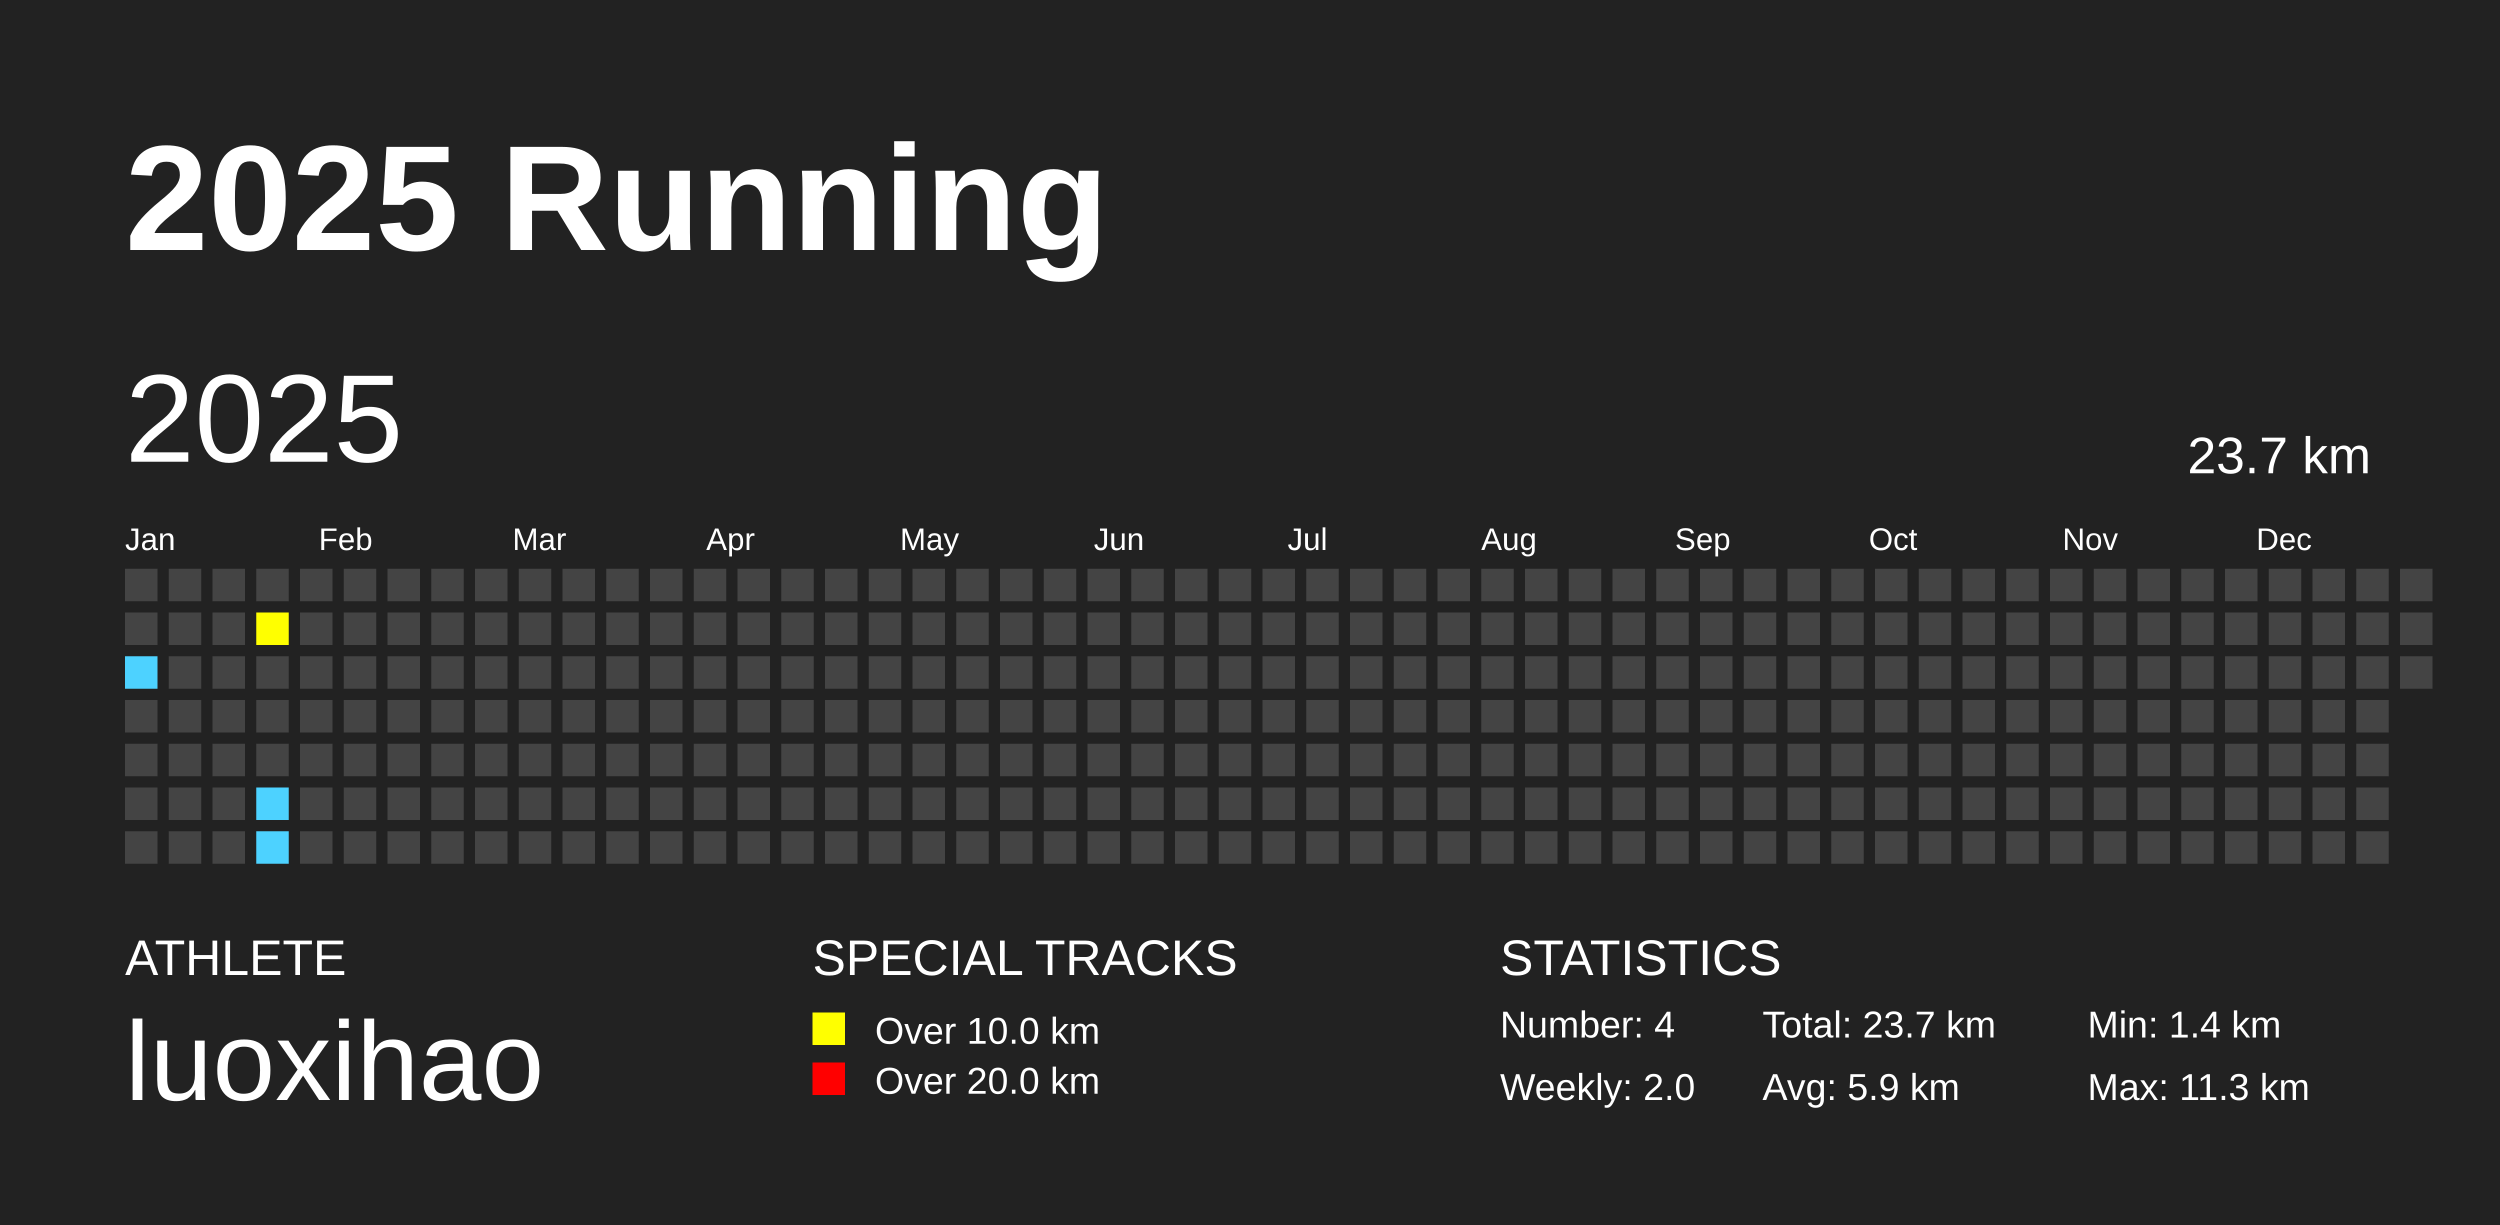
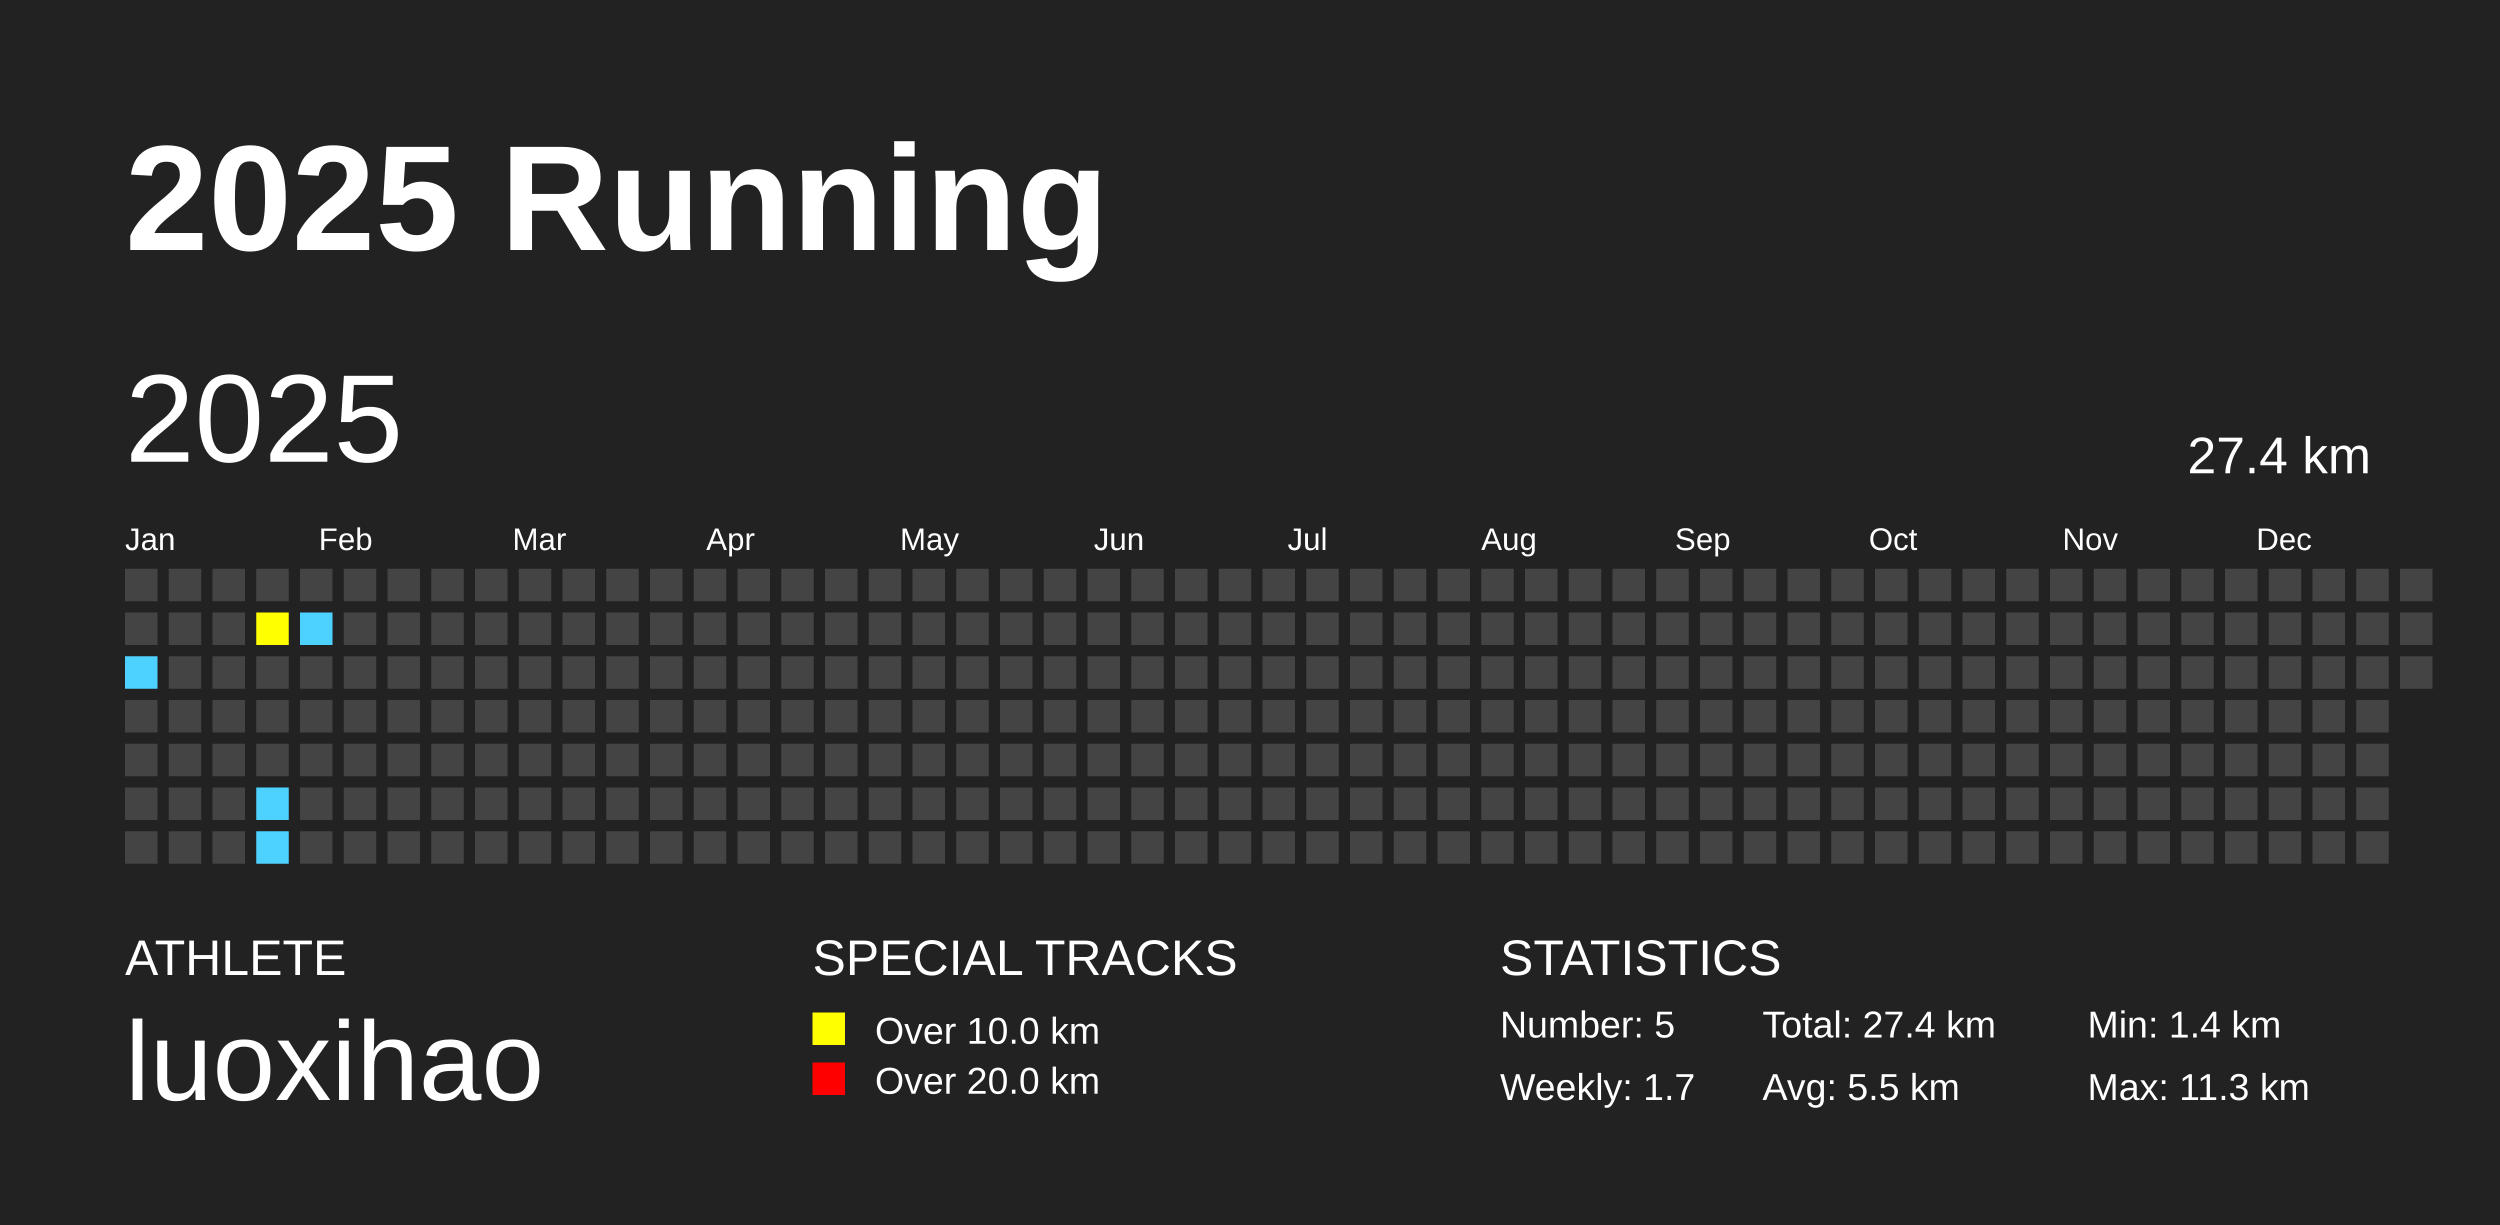
<svg xmlns="http://www.w3.org/2000/svg" baseProfile="full" height="98mm" version="1.1" viewBox="0,0,200,98" width="200mm">
  <defs />
  <rect fill="#222222" height="98" width="200" x="0" y="0" />
  <text fill="#FFFFFF" style="font-size:12px; font-family:Arial; font-weight:bold;" x="10" y="20">2025 Running</text>
  <text fill="#FFFFFF" style="font-size:4px; font-family:Arial" x="10" y="78">ATHLETE</text>
  <text fill="#FFFFFF" style="font-size:9px; font-family:Arial" x="10" y="88">luoxihao</text>
  <text fill="#FFFFFF" style="font-size:4px; font-family:Arial" x="65" y="78">SPECIAL TRACKS</text>
  <rect fill="yellow" height="2.6" width="2.6" x="65" y="81" />
  <text fill="#FFFFFF" style="font-size:3px; font-family:Arial" x="70" y="83.5">Over 10.0 km</text>
  <rect fill="red" height="2.6" width="2.6" x="65" y="85" />
  <text fill="#FFFFFF" style="font-size:3px; font-family:Arial" x="70" y="87.5">Over 20.0 km</text>
  <text fill="#FFFFFF" style="font-size:4px; font-family:Arial" x="120" y="78">STATISTICS</text>
-   <text fill="#FFFFFF" style="font-size:3px; font-family:Arial" x="120" y="83">Number: 4</text>
-   <text fill="#FFFFFF" style="font-size:3px; font-family:Arial" x="120" y="88">Weekly: 2.0</text>
-   <text fill="#FFFFFF" style="font-size:3px; font-family:Arial" x="141" y="83">Total: 23.7 km</text>
-   <text fill="#FFFFFF" style="font-size:3px; font-family:Arial" x="141" y="88">Avg: 5.9 km</text>
+   <text fill="#FFFFFF" style="font-size:3px; font-family:Arial" x="120" y="83">Number: 5</text>
+   <text fill="#FFFFFF" style="font-size:3px; font-family:Arial" x="120" y="88">Weekly: 1.7</text>
+   <text fill="#FFFFFF" style="font-size:3px; font-family:Arial" x="141" y="83">Total: 27.4 km</text>
+   <text fill="#FFFFFF" style="font-size:3px; font-family:Arial" x="141" y="88">Avg: 5.5 km</text>
  <text fill="#FFFFFF" style="font-size:3px; font-family:Arial" x="167" y="83">Min: 1.4 km</text>
  <text fill="#FFFFFF" style="font-size:3px; font-family:Arial" x="167" y="88">Max: 11.3 km</text>
  <text dominant-baseline="hanging" fill="#FFFFFF" style="font-size:10.0px; font-family:Arial;" x="10" y="30">2025</text>
-   <text dominant-baseline="hanging" fill="#FFFFFF" style="font-size:4.125px; font-family:Arial;" x="175" y="35">23.7 km</text>
+   <text dominant-baseline="hanging" fill="#FFFFFF" style="font-size:4.125px; font-family:Arial;" x="175" y="35">27.4 km</text>
  <text fill="#FFFFFF" style="font-size:2.5px; font-family:Arial" x="10.0" y="44">Jan</text>
  <text fill="#FFFFFF" style="font-size:2.5px; font-family:Arial" x="25.5" y="44">Feb</text>
  <text fill="#FFFFFF" style="font-size:2.5px; font-family:Arial" x="41.0" y="44">Mar</text>
  <text fill="#FFFFFF" style="font-size:2.5px; font-family:Arial" x="56.5" y="44">Apr</text>
  <text fill="#FFFFFF" style="font-size:2.5px; font-family:Arial" x="72.0" y="44">May</text>
  <text fill="#FFFFFF" style="font-size:2.5px; font-family:Arial" x="87.5" y="44">Jun</text>
  <text fill="#FFFFFF" style="font-size:2.5px; font-family:Arial" x="103.0" y="44">Jul</text>
  <text fill="#FFFFFF" style="font-size:2.5px; font-family:Arial" x="118.5" y="44">Aug</text>
  <text fill="#FFFFFF" style="font-size:2.5px; font-family:Arial" x="134.0" y="44">Sep</text>
  <text fill="#FFFFFF" style="font-size:2.5px; font-family:Arial" x="149.5" y="44">Oct</text>
  <text fill="#FFFFFF" style="font-size:2.5px; font-family:Arial" x="165.0" y="44">Nov</text>
  <text fill="#FFFFFF" style="font-size:2.5px; font-family:Arial" x="180.5" y="44">Dec</text>
  <rect fill="#444444" height="2.6" width="2.6" x="10.0" y="45.5" />
  <rect fill="#444444" height="2.6" width="2.6" x="10.0" y="49.0" />
  <rect fill="#4DD2FF" height="2.6" width="2.6" x="10.0" y="52.5" />
  <rect fill="#444444" height="2.6" width="2.6" x="10.0" y="56.0" />
  <rect fill="#444444" height="2.6" width="2.6" x="10.0" y="59.5" />
  <rect fill="#444444" height="2.6" width="2.6" x="10.0" y="63.0" />
  <rect fill="#444444" height="2.6" width="2.6" x="10.0" y="66.5" />
  <rect fill="#444444" height="2.6" width="2.6" x="13.5" y="45.5" />
  <rect fill="#444444" height="2.6" width="2.6" x="13.5" y="49.0" />
  <rect fill="#444444" height="2.6" width="2.6" x="13.5" y="52.5" />
  <rect fill="#444444" height="2.6" width="2.6" x="13.5" y="56.0" />
  <rect fill="#444444" height="2.6" width="2.6" x="13.5" y="59.5" />
  <rect fill="#444444" height="2.6" width="2.6" x="13.5" y="63.0" />
  <rect fill="#444444" height="2.6" width="2.6" x="13.5" y="66.5" />
  <rect fill="#444444" height="2.6" width="2.6" x="17.0" y="45.5" />
  <rect fill="#444444" height="2.6" width="2.6" x="17.0" y="49.0" />
  <rect fill="#444444" height="2.6" width="2.6" x="17.0" y="52.5" />
  <rect fill="#444444" height="2.6" width="2.6" x="17.0" y="56.0" />
  <rect fill="#444444" height="2.6" width="2.6" x="17.0" y="59.5" />
  <rect fill="#444444" height="2.6" width="2.6" x="17.0" y="63.0" />
  <rect fill="#444444" height="2.6" width="2.6" x="17.0" y="66.5" />
  <rect fill="#444444" height="2.6" width="2.6" x="20.5" y="45.5" />
  <rect fill="yellow" height="2.6" width="2.6" x="20.5" y="49.0" />
  <rect fill="#444444" height="2.6" width="2.6" x="20.5" y="52.5" />
  <rect fill="#444444" height="2.6" width="2.6" x="20.5" y="56.0" />
  <rect fill="#444444" height="2.6" width="2.6" x="20.5" y="59.5" />
  <rect fill="#4DD2FF" height="2.6" width="2.6" x="20.5" y="63.0" />
  <rect fill="#4DD2FF" height="2.6" width="2.6" x="20.5" y="66.5" />
  <rect fill="#444444" height="2.6" width="2.6" x="24.0" y="45.5" />
-   <rect fill="#444444" height="2.6" width="2.6" x="24.0" y="49.0" />
+   <rect fill="#4DD2FF" height="2.6" width="2.6" x="24.0" y="49.0" />
  <rect fill="#444444" height="2.6" width="2.6" x="24.0" y="52.5" />
  <rect fill="#444444" height="2.6" width="2.6" x="24.0" y="56.0" />
  <rect fill="#444444" height="2.6" width="2.6" x="24.0" y="59.5" />
  <rect fill="#444444" height="2.6" width="2.6" x="24.0" y="63.0" />
  <rect fill="#444444" height="2.6" width="2.6" x="24.0" y="66.5" />
  <rect fill="#444444" height="2.6" width="2.6" x="27.5" y="45.5" />
  <rect fill="#444444" height="2.6" width="2.6" x="27.5" y="49.0" />
  <rect fill="#444444" height="2.6" width="2.6" x="27.5" y="52.5" />
  <rect fill="#444444" height="2.6" width="2.6" x="27.5" y="56.0" />
  <rect fill="#444444" height="2.6" width="2.6" x="27.5" y="59.5" />
  <rect fill="#444444" height="2.6" width="2.6" x="27.5" y="63.0" />
  <rect fill="#444444" height="2.6" width="2.6" x="27.5" y="66.5" />
  <rect fill="#444444" height="2.6" width="2.6" x="31.0" y="45.5" />
  <rect fill="#444444" height="2.6" width="2.6" x="31.0" y="49.0" />
  <rect fill="#444444" height="2.6" width="2.6" x="31.0" y="52.5" />
  <rect fill="#444444" height="2.6" width="2.6" x="31.0" y="56.0" />
  <rect fill="#444444" height="2.6" width="2.6" x="31.0" y="59.5" />
  <rect fill="#444444" height="2.6" width="2.6" x="31.0" y="63.0" />
  <rect fill="#444444" height="2.6" width="2.6" x="31.0" y="66.5" />
  <rect fill="#444444" height="2.6" width="2.6" x="34.5" y="45.5" />
  <rect fill="#444444" height="2.6" width="2.6" x="34.5" y="49.0" />
  <rect fill="#444444" height="2.6" width="2.6" x="34.5" y="52.5" />
  <rect fill="#444444" height="2.6" width="2.6" x="34.5" y="56.0" />
  <rect fill="#444444" height="2.6" width="2.6" x="34.5" y="59.5" />
  <rect fill="#444444" height="2.6" width="2.6" x="34.5" y="63.0" />
  <rect fill="#444444" height="2.6" width="2.6" x="34.5" y="66.5" />
  <rect fill="#444444" height="2.6" width="2.6" x="38.0" y="45.5" />
  <rect fill="#444444" height="2.6" width="2.6" x="38.0" y="49.0" />
  <rect fill="#444444" height="2.6" width="2.6" x="38.0" y="52.5" />
  <rect fill="#444444" height="2.6" width="2.6" x="38.0" y="56.0" />
  <rect fill="#444444" height="2.6" width="2.6" x="38.0" y="59.5" />
  <rect fill="#444444" height="2.6" width="2.6" x="38.0" y="63.0" />
  <rect fill="#444444" height="2.6" width="2.6" x="38.0" y="66.5" />
  <rect fill="#444444" height="2.6" width="2.6" x="41.5" y="45.5" />
  <rect fill="#444444" height="2.6" width="2.6" x="41.5" y="49.0" />
  <rect fill="#444444" height="2.6" width="2.6" x="41.5" y="52.5" />
  <rect fill="#444444" height="2.6" width="2.6" x="41.5" y="56.0" />
  <rect fill="#444444" height="2.6" width="2.6" x="41.5" y="59.5" />
  <rect fill="#444444" height="2.6" width="2.6" x="41.5" y="63.0" />
  <rect fill="#444444" height="2.6" width="2.6" x="41.5" y="66.5" />
  <rect fill="#444444" height="2.6" width="2.6" x="45.0" y="45.5" />
  <rect fill="#444444" height="2.6" width="2.6" x="45.0" y="49.0" />
  <rect fill="#444444" height="2.6" width="2.6" x="45.0" y="52.5" />
  <rect fill="#444444" height="2.6" width="2.6" x="45.0" y="56.0" />
  <rect fill="#444444" height="2.6" width="2.6" x="45.0" y="59.5" />
  <rect fill="#444444" height="2.6" width="2.6" x="45.0" y="63.0" />
  <rect fill="#444444" height="2.6" width="2.6" x="45.0" y="66.5" />
  <rect fill="#444444" height="2.6" width="2.6" x="48.5" y="45.5" />
  <rect fill="#444444" height="2.6" width="2.6" x="48.5" y="49.0" />
  <rect fill="#444444" height="2.6" width="2.6" x="48.5" y="52.5" />
  <rect fill="#444444" height="2.6" width="2.6" x="48.5" y="56.0" />
  <rect fill="#444444" height="2.6" width="2.6" x="48.5" y="59.5" />
  <rect fill="#444444" height="2.6" width="2.6" x="48.5" y="63.0" />
  <rect fill="#444444" height="2.6" width="2.6" x="48.5" y="66.5" />
  <rect fill="#444444" height="2.6" width="2.6" x="52.0" y="45.5" />
  <rect fill="#444444" height="2.6" width="2.6" x="52.0" y="49.0" />
  <rect fill="#444444" height="2.6" width="2.6" x="52.0" y="52.5" />
  <rect fill="#444444" height="2.6" width="2.6" x="52.0" y="56.0" />
  <rect fill="#444444" height="2.6" width="2.6" x="52.0" y="59.5" />
  <rect fill="#444444" height="2.6" width="2.6" x="52.0" y="63.0" />
  <rect fill="#444444" height="2.6" width="2.6" x="52.0" y="66.5" />
  <rect fill="#444444" height="2.6" width="2.6" x="55.5" y="45.5" />
  <rect fill="#444444" height="2.6" width="2.6" x="55.5" y="49.0" />
  <rect fill="#444444" height="2.6" width="2.6" x="55.5" y="52.5" />
  <rect fill="#444444" height="2.6" width="2.6" x="55.5" y="56.0" />
  <rect fill="#444444" height="2.6" width="2.6" x="55.5" y="59.5" />
  <rect fill="#444444" height="2.6" width="2.6" x="55.5" y="63.0" />
  <rect fill="#444444" height="2.6" width="2.6" x="55.5" y="66.5" />
  <rect fill="#444444" height="2.6" width="2.6" x="59.0" y="45.5" />
  <rect fill="#444444" height="2.6" width="2.6" x="59.0" y="49.0" />
  <rect fill="#444444" height="2.6" width="2.6" x="59.0" y="52.5" />
  <rect fill="#444444" height="2.6" width="2.6" x="59.0" y="56.0" />
  <rect fill="#444444" height="2.6" width="2.6" x="59.0" y="59.5" />
  <rect fill="#444444" height="2.6" width="2.6" x="59.0" y="63.0" />
  <rect fill="#444444" height="2.6" width="2.6" x="59.0" y="66.5" />
  <rect fill="#444444" height="2.6" width="2.6" x="62.5" y="45.5" />
  <rect fill="#444444" height="2.6" width="2.6" x="62.5" y="49.0" />
  <rect fill="#444444" height="2.6" width="2.6" x="62.5" y="52.5" />
  <rect fill="#444444" height="2.6" width="2.6" x="62.5" y="56.0" />
  <rect fill="#444444" height="2.6" width="2.6" x="62.5" y="59.5" />
  <rect fill="#444444" height="2.6" width="2.6" x="62.5" y="63.0" />
  <rect fill="#444444" height="2.6" width="2.6" x="62.5" y="66.5" />
  <rect fill="#444444" height="2.6" width="2.6" x="66.0" y="45.5" />
  <rect fill="#444444" height="2.6" width="2.6" x="66.0" y="49.0" />
  <rect fill="#444444" height="2.6" width="2.6" x="66.0" y="52.5" />
  <rect fill="#444444" height="2.6" width="2.6" x="66.0" y="56.0" />
  <rect fill="#444444" height="2.6" width="2.6" x="66.0" y="59.5" />
  <rect fill="#444444" height="2.6" width="2.6" x="66.0" y="63.0" />
  <rect fill="#444444" height="2.6" width="2.6" x="66.0" y="66.5" />
  <rect fill="#444444" height="2.6" width="2.6" x="69.5" y="45.5" />
  <rect fill="#444444" height="2.6" width="2.6" x="69.5" y="49.0" />
  <rect fill="#444444" height="2.6" width="2.6" x="69.5" y="52.5" />
  <rect fill="#444444" height="2.6" width="2.6" x="69.5" y="56.0" />
  <rect fill="#444444" height="2.6" width="2.6" x="69.5" y="59.5" />
  <rect fill="#444444" height="2.6" width="2.6" x="69.5" y="63.0" />
  <rect fill="#444444" height="2.6" width="2.6" x="69.5" y="66.5" />
  <rect fill="#444444" height="2.6" width="2.6" x="73.0" y="45.5" />
  <rect fill="#444444" height="2.6" width="2.6" x="73.0" y="49.0" />
  <rect fill="#444444" height="2.6" width="2.6" x="73.0" y="52.5" />
  <rect fill="#444444" height="2.6" width="2.6" x="73.0" y="56.0" />
  <rect fill="#444444" height="2.6" width="2.6" x="73.0" y="59.5" />
  <rect fill="#444444" height="2.6" width="2.6" x="73.0" y="63.0" />
  <rect fill="#444444" height="2.6" width="2.6" x="73.0" y="66.5" />
  <rect fill="#444444" height="2.6" width="2.6" x="76.5" y="45.5" />
  <rect fill="#444444" height="2.6" width="2.6" x="76.5" y="49.0" />
  <rect fill="#444444" height="2.6" width="2.6" x="76.5" y="52.5" />
  <rect fill="#444444" height="2.6" width="2.6" x="76.5" y="56.0" />
  <rect fill="#444444" height="2.6" width="2.6" x="76.5" y="59.5" />
  <rect fill="#444444" height="2.6" width="2.6" x="76.5" y="63.0" />
  <rect fill="#444444" height="2.6" width="2.6" x="76.5" y="66.5" />
  <rect fill="#444444" height="2.6" width="2.6" x="80.0" y="45.5" />
  <rect fill="#444444" height="2.6" width="2.6" x="80.0" y="49.0" />
  <rect fill="#444444" height="2.6" width="2.6" x="80.0" y="52.5" />
  <rect fill="#444444" height="2.6" width="2.6" x="80.0" y="56.0" />
  <rect fill="#444444" height="2.6" width="2.6" x="80.0" y="59.5" />
  <rect fill="#444444" height="2.6" width="2.6" x="80.0" y="63.0" />
  <rect fill="#444444" height="2.6" width="2.6" x="80.0" y="66.5" />
  <rect fill="#444444" height="2.6" width="2.6" x="83.5" y="45.5" />
  <rect fill="#444444" height="2.6" width="2.6" x="83.5" y="49.0" />
  <rect fill="#444444" height="2.6" width="2.6" x="83.5" y="52.5" />
  <rect fill="#444444" height="2.6" width="2.6" x="83.5" y="56.0" />
  <rect fill="#444444" height="2.6" width="2.6" x="83.5" y="59.5" />
  <rect fill="#444444" height="2.6" width="2.6" x="83.5" y="63.0" />
  <rect fill="#444444" height="2.6" width="2.6" x="83.5" y="66.5" />
  <rect fill="#444444" height="2.6" width="2.6" x="87.0" y="45.5" />
  <rect fill="#444444" height="2.6" width="2.6" x="87.0" y="49.0" />
  <rect fill="#444444" height="2.6" width="2.6" x="87.0" y="52.5" />
  <rect fill="#444444" height="2.6" width="2.6" x="87.0" y="56.0" />
  <rect fill="#444444" height="2.6" width="2.6" x="87.0" y="59.5" />
  <rect fill="#444444" height="2.6" width="2.6" x="87.0" y="63.0" />
  <rect fill="#444444" height="2.6" width="2.6" x="87.0" y="66.5" />
  <rect fill="#444444" height="2.6" width="2.6" x="90.5" y="45.5" />
  <rect fill="#444444" height="2.6" width="2.6" x="90.5" y="49.0" />
  <rect fill="#444444" height="2.6" width="2.6" x="90.5" y="52.5" />
  <rect fill="#444444" height="2.6" width="2.6" x="90.5" y="56.0" />
  <rect fill="#444444" height="2.6" width="2.6" x="90.5" y="59.5" />
  <rect fill="#444444" height="2.6" width="2.6" x="90.5" y="63.0" />
  <rect fill="#444444" height="2.6" width="2.6" x="90.5" y="66.5" />
  <rect fill="#444444" height="2.6" width="2.6" x="94.0" y="45.5" />
  <rect fill="#444444" height="2.6" width="2.6" x="94.0" y="49.0" />
  <rect fill="#444444" height="2.6" width="2.6" x="94.0" y="52.5" />
  <rect fill="#444444" height="2.6" width="2.6" x="94.0" y="56.0" />
  <rect fill="#444444" height="2.6" width="2.6" x="94.0" y="59.5" />
  <rect fill="#444444" height="2.6" width="2.6" x="94.0" y="63.0" />
  <rect fill="#444444" height="2.6" width="2.6" x="94.0" y="66.5" />
  <rect fill="#444444" height="2.6" width="2.6" x="97.5" y="45.5" />
  <rect fill="#444444" height="2.6" width="2.6" x="97.5" y="49.0" />
  <rect fill="#444444" height="2.6" width="2.6" x="97.5" y="52.5" />
  <rect fill="#444444" height="2.6" width="2.6" x="97.5" y="56.0" />
  <rect fill="#444444" height="2.6" width="2.6" x="97.5" y="59.5" />
  <rect fill="#444444" height="2.6" width="2.6" x="97.5" y="63.0" />
  <rect fill="#444444" height="2.6" width="2.6" x="97.5" y="66.5" />
  <rect fill="#444444" height="2.6" width="2.6" x="101.0" y="45.5" />
  <rect fill="#444444" height="2.6" width="2.6" x="101.0" y="49.0" />
  <rect fill="#444444" height="2.6" width="2.6" x="101.0" y="52.5" />
  <rect fill="#444444" height="2.6" width="2.6" x="101.0" y="56.0" />
  <rect fill="#444444" height="2.6" width="2.6" x="101.0" y="59.5" />
  <rect fill="#444444" height="2.6" width="2.6" x="101.0" y="63.0" />
  <rect fill="#444444" height="2.6" width="2.6" x="101.0" y="66.5" />
  <rect fill="#444444" height="2.6" width="2.6" x="104.5" y="45.5" />
  <rect fill="#444444" height="2.6" width="2.6" x="104.5" y="49.0" />
  <rect fill="#444444" height="2.6" width="2.6" x="104.5" y="52.5" />
  <rect fill="#444444" height="2.6" width="2.6" x="104.5" y="56.0" />
  <rect fill="#444444" height="2.6" width="2.6" x="104.5" y="59.5" />
  <rect fill="#444444" height="2.6" width="2.6" x="104.5" y="63.0" />
  <rect fill="#444444" height="2.6" width="2.6" x="104.5" y="66.5" />
  <rect fill="#444444" height="2.6" width="2.6" x="108.0" y="45.5" />
  <rect fill="#444444" height="2.6" width="2.6" x="108.0" y="49.0" />
  <rect fill="#444444" height="2.6" width="2.6" x="108.0" y="52.5" />
  <rect fill="#444444" height="2.6" width="2.6" x="108.0" y="56.0" />
  <rect fill="#444444" height="2.6" width="2.6" x="108.0" y="59.5" />
  <rect fill="#444444" height="2.6" width="2.6" x="108.0" y="63.0" />
  <rect fill="#444444" height="2.6" width="2.6" x="108.0" y="66.5" />
  <rect fill="#444444" height="2.6" width="2.6" x="111.5" y="45.5" />
  <rect fill="#444444" height="2.6" width="2.6" x="111.5" y="49.0" />
  <rect fill="#444444" height="2.6" width="2.6" x="111.5" y="52.5" />
  <rect fill="#444444" height="2.6" width="2.6" x="111.5" y="56.0" />
  <rect fill="#444444" height="2.6" width="2.6" x="111.5" y="59.5" />
  <rect fill="#444444" height="2.6" width="2.6" x="111.5" y="63.0" />
  <rect fill="#444444" height="2.6" width="2.6" x="111.5" y="66.5" />
  <rect fill="#444444" height="2.6" width="2.6" x="115.0" y="45.5" />
  <rect fill="#444444" height="2.6" width="2.6" x="115.0" y="49.0" />
  <rect fill="#444444" height="2.6" width="2.6" x="115.0" y="52.5" />
  <rect fill="#444444" height="2.6" width="2.6" x="115.0" y="56.0" />
  <rect fill="#444444" height="2.6" width="2.6" x="115.0" y="59.5" />
  <rect fill="#444444" height="2.6" width="2.6" x="115.0" y="63.0" />
  <rect fill="#444444" height="2.6" width="2.6" x="115.0" y="66.5" />
  <rect fill="#444444" height="2.6" width="2.6" x="118.5" y="45.5" />
  <rect fill="#444444" height="2.6" width="2.6" x="118.5" y="49.0" />
  <rect fill="#444444" height="2.6" width="2.6" x="118.5" y="52.5" />
  <rect fill="#444444" height="2.6" width="2.6" x="118.5" y="56.0" />
  <rect fill="#444444" height="2.6" width="2.6" x="118.5" y="59.5" />
  <rect fill="#444444" height="2.6" width="2.6" x="118.5" y="63.0" />
  <rect fill="#444444" height="2.6" width="2.6" x="118.5" y="66.5" />
  <rect fill="#444444" height="2.6" width="2.6" x="122.0" y="45.5" />
  <rect fill="#444444" height="2.6" width="2.6" x="122.0" y="49.0" />
  <rect fill="#444444" height="2.6" width="2.6" x="122.0" y="52.5" />
  <rect fill="#444444" height="2.6" width="2.6" x="122.0" y="56.0" />
  <rect fill="#444444" height="2.6" width="2.6" x="122.0" y="59.5" />
  <rect fill="#444444" height="2.6" width="2.6" x="122.0" y="63.0" />
  <rect fill="#444444" height="2.6" width="2.6" x="122.0" y="66.5" />
  <rect fill="#444444" height="2.6" width="2.6" x="125.5" y="45.5" />
  <rect fill="#444444" height="2.6" width="2.6" x="125.5" y="49.0" />
  <rect fill="#444444" height="2.6" width="2.6" x="125.5" y="52.5" />
  <rect fill="#444444" height="2.6" width="2.6" x="125.5" y="56.0" />
  <rect fill="#444444" height="2.6" width="2.6" x="125.5" y="59.5" />
  <rect fill="#444444" height="2.6" width="2.6" x="125.5" y="63.0" />
  <rect fill="#444444" height="2.6" width="2.6" x="125.5" y="66.5" />
  <rect fill="#444444" height="2.6" width="2.6" x="129.0" y="45.5" />
  <rect fill="#444444" height="2.6" width="2.6" x="129.0" y="49.0" />
  <rect fill="#444444" height="2.6" width="2.6" x="129.0" y="52.5" />
  <rect fill="#444444" height="2.6" width="2.6" x="129.0" y="56.0" />
  <rect fill="#444444" height="2.6" width="2.6" x="129.0" y="59.5" />
  <rect fill="#444444" height="2.6" width="2.6" x="129.0" y="63.0" />
  <rect fill="#444444" height="2.6" width="2.6" x="129.0" y="66.5" />
  <rect fill="#444444" height="2.6" width="2.6" x="132.5" y="45.5" />
  <rect fill="#444444" height="2.6" width="2.6" x="132.5" y="49.0" />
  <rect fill="#444444" height="2.6" width="2.6" x="132.5" y="52.5" />
  <rect fill="#444444" height="2.6" width="2.6" x="132.5" y="56.0" />
  <rect fill="#444444" height="2.6" width="2.6" x="132.5" y="59.5" />
  <rect fill="#444444" height="2.6" width="2.6" x="132.5" y="63.0" />
  <rect fill="#444444" height="2.6" width="2.6" x="132.5" y="66.5" />
  <rect fill="#444444" height="2.6" width="2.6" x="136.0" y="45.5" />
  <rect fill="#444444" height="2.6" width="2.6" x="136.0" y="49.0" />
  <rect fill="#444444" height="2.6" width="2.6" x="136.0" y="52.5" />
  <rect fill="#444444" height="2.6" width="2.6" x="136.0" y="56.0" />
  <rect fill="#444444" height="2.6" width="2.6" x="136.0" y="59.5" />
  <rect fill="#444444" height="2.6" width="2.6" x="136.0" y="63.0" />
  <rect fill="#444444" height="2.6" width="2.6" x="136.0" y="66.5" />
  <rect fill="#444444" height="2.6" width="2.6" x="139.5" y="45.5" />
  <rect fill="#444444" height="2.6" width="2.6" x="139.5" y="49.0" />
  <rect fill="#444444" height="2.6" width="2.6" x="139.5" y="52.5" />
  <rect fill="#444444" height="2.6" width="2.6" x="139.5" y="56.0" />
  <rect fill="#444444" height="2.6" width="2.6" x="139.5" y="59.5" />
  <rect fill="#444444" height="2.6" width="2.6" x="139.5" y="63.0" />
  <rect fill="#444444" height="2.6" width="2.6" x="139.5" y="66.5" />
  <rect fill="#444444" height="2.6" width="2.6" x="143.0" y="45.5" />
  <rect fill="#444444" height="2.6" width="2.6" x="143.0" y="49.0" />
  <rect fill="#444444" height="2.6" width="2.6" x="143.0" y="52.5" />
  <rect fill="#444444" height="2.6" width="2.6" x="143.0" y="56.0" />
  <rect fill="#444444" height="2.6" width="2.6" x="143.0" y="59.5" />
  <rect fill="#444444" height="2.6" width="2.6" x="143.0" y="63.0" />
  <rect fill="#444444" height="2.6" width="2.6" x="143.0" y="66.5" />
  <rect fill="#444444" height="2.6" width="2.6" x="146.5" y="45.5" />
  <rect fill="#444444" height="2.6" width="2.6" x="146.5" y="49.0" />
  <rect fill="#444444" height="2.6" width="2.6" x="146.5" y="52.5" />
  <rect fill="#444444" height="2.6" width="2.6" x="146.5" y="56.0" />
  <rect fill="#444444" height="2.6" width="2.6" x="146.5" y="59.5" />
  <rect fill="#444444" height="2.6" width="2.6" x="146.5" y="63.0" />
  <rect fill="#444444" height="2.6" width="2.6" x="146.5" y="66.5" />
  <rect fill="#444444" height="2.6" width="2.6" x="150.0" y="45.5" />
  <rect fill="#444444" height="2.6" width="2.6" x="150.0" y="49.0" />
  <rect fill="#444444" height="2.6" width="2.6" x="150.0" y="52.5" />
  <rect fill="#444444" height="2.6" width="2.6" x="150.0" y="56.0" />
  <rect fill="#444444" height="2.6" width="2.6" x="150.0" y="59.5" />
  <rect fill="#444444" height="2.6" width="2.6" x="150.0" y="63.0" />
  <rect fill="#444444" height="2.6" width="2.6" x="150.0" y="66.5" />
  <rect fill="#444444" height="2.6" width="2.6" x="153.5" y="45.5" />
  <rect fill="#444444" height="2.6" width="2.6" x="153.5" y="49.0" />
  <rect fill="#444444" height="2.6" width="2.6" x="153.5" y="52.5" />
  <rect fill="#444444" height="2.6" width="2.6" x="153.5" y="56.0" />
  <rect fill="#444444" height="2.6" width="2.6" x="153.5" y="59.5" />
  <rect fill="#444444" height="2.6" width="2.6" x="153.5" y="63.0" />
  <rect fill="#444444" height="2.6" width="2.6" x="153.5" y="66.5" />
  <rect fill="#444444" height="2.6" width="2.6" x="157.0" y="45.5" />
  <rect fill="#444444" height="2.6" width="2.6" x="157.0" y="49.0" />
  <rect fill="#444444" height="2.6" width="2.6" x="157.0" y="52.5" />
  <rect fill="#444444" height="2.6" width="2.6" x="157.0" y="56.0" />
  <rect fill="#444444" height="2.6" width="2.6" x="157.0" y="59.5" />
  <rect fill="#444444" height="2.6" width="2.6" x="157.0" y="63.0" />
  <rect fill="#444444" height="2.6" width="2.6" x="157.0" y="66.5" />
  <rect fill="#444444" height="2.6" width="2.6" x="160.5" y="45.5" />
  <rect fill="#444444" height="2.6" width="2.6" x="160.5" y="49.0" />
  <rect fill="#444444" height="2.6" width="2.6" x="160.5" y="52.5" />
  <rect fill="#444444" height="2.6" width="2.6" x="160.5" y="56.0" />
  <rect fill="#444444" height="2.6" width="2.6" x="160.5" y="59.5" />
  <rect fill="#444444" height="2.6" width="2.6" x="160.5" y="63.0" />
  <rect fill="#444444" height="2.6" width="2.6" x="160.5" y="66.5" />
  <rect fill="#444444" height="2.6" width="2.6" x="164.0" y="45.5" />
  <rect fill="#444444" height="2.6" width="2.6" x="164.0" y="49.0" />
  <rect fill="#444444" height="2.6" width="2.6" x="164.0" y="52.5" />
  <rect fill="#444444" height="2.6" width="2.6" x="164.0" y="56.0" />
  <rect fill="#444444" height="2.6" width="2.6" x="164.0" y="59.5" />
  <rect fill="#444444" height="2.6" width="2.6" x="164.0" y="63.0" />
  <rect fill="#444444" height="2.6" width="2.6" x="164.0" y="66.5" />
  <rect fill="#444444" height="2.6" width="2.6" x="167.5" y="45.5" />
  <rect fill="#444444" height="2.6" width="2.6" x="167.5" y="49.0" />
  <rect fill="#444444" height="2.6" width="2.6" x="167.5" y="52.5" />
  <rect fill="#444444" height="2.6" width="2.6" x="167.5" y="56.0" />
  <rect fill="#444444" height="2.6" width="2.6" x="167.5" y="59.5" />
  <rect fill="#444444" height="2.6" width="2.6" x="167.5" y="63.0" />
  <rect fill="#444444" height="2.6" width="2.6" x="167.5" y="66.5" />
  <rect fill="#444444" height="2.6" width="2.6" x="171.0" y="45.5" />
  <rect fill="#444444" height="2.6" width="2.6" x="171.0" y="49.0" />
  <rect fill="#444444" height="2.6" width="2.6" x="171.0" y="52.5" />
  <rect fill="#444444" height="2.6" width="2.6" x="171.0" y="56.0" />
  <rect fill="#444444" height="2.6" width="2.6" x="171.0" y="59.5" />
  <rect fill="#444444" height="2.6" width="2.6" x="171.0" y="63.0" />
  <rect fill="#444444" height="2.6" width="2.6" x="171.0" y="66.5" />
  <rect fill="#444444" height="2.6" width="2.6" x="174.5" y="45.5" />
  <rect fill="#444444" height="2.6" width="2.6" x="174.5" y="49.0" />
  <rect fill="#444444" height="2.6" width="2.6" x="174.5" y="52.5" />
  <rect fill="#444444" height="2.6" width="2.6" x="174.5" y="56.0" />
  <rect fill="#444444" height="2.6" width="2.6" x="174.5" y="59.5" />
  <rect fill="#444444" height="2.6" width="2.6" x="174.5" y="63.0" />
  <rect fill="#444444" height="2.6" width="2.6" x="174.5" y="66.5" />
  <rect fill="#444444" height="2.6" width="2.6" x="178.0" y="45.5" />
  <rect fill="#444444" height="2.6" width="2.6" x="178.0" y="49.0" />
  <rect fill="#444444" height="2.6" width="2.6" x="178.0" y="52.5" />
  <rect fill="#444444" height="2.6" width="2.6" x="178.0" y="56.0" />
  <rect fill="#444444" height="2.6" width="2.6" x="178.0" y="59.5" />
  <rect fill="#444444" height="2.6" width="2.6" x="178.0" y="63.0" />
  <rect fill="#444444" height="2.6" width="2.6" x="178.0" y="66.5" />
  <rect fill="#444444" height="2.6" width="2.6" x="181.5" y="45.5" />
  <rect fill="#444444" height="2.6" width="2.6" x="181.5" y="49.0" />
  <rect fill="#444444" height="2.6" width="2.6" x="181.5" y="52.5" />
  <rect fill="#444444" height="2.6" width="2.6" x="181.5" y="56.0" />
  <rect fill="#444444" height="2.6" width="2.6" x="181.5" y="59.5" />
  <rect fill="#444444" height="2.6" width="2.6" x="181.5" y="63.0" />
  <rect fill="#444444" height="2.6" width="2.6" x="181.5" y="66.5" />
  <rect fill="#444444" height="2.6" width="2.6" x="185.0" y="45.5" />
  <rect fill="#444444" height="2.6" width="2.6" x="185.0" y="49.0" />
  <rect fill="#444444" height="2.6" width="2.6" x="185.0" y="52.5" />
  <rect fill="#444444" height="2.6" width="2.6" x="185.0" y="56.0" />
  <rect fill="#444444" height="2.6" width="2.6" x="185.0" y="59.5" />
  <rect fill="#444444" height="2.6" width="2.6" x="185.0" y="63.0" />
  <rect fill="#444444" height="2.6" width="2.6" x="185.0" y="66.5" />
  <rect fill="#444444" height="2.6" width="2.6" x="188.5" y="45.5" />
  <rect fill="#444444" height="2.6" width="2.6" x="188.5" y="49.0" />
  <rect fill="#444444" height="2.6" width="2.6" x="188.5" y="52.5" />
  <rect fill="#444444" height="2.6" width="2.6" x="188.5" y="56.0" />
  <rect fill="#444444" height="2.6" width="2.6" x="188.5" y="59.5" />
  <rect fill="#444444" height="2.6" width="2.6" x="188.5" y="63.0" />
  <rect fill="#444444" height="2.6" width="2.6" x="188.5" y="66.5" />
  <rect fill="#444444" height="2.6" width="2.6" x="192.0" y="45.5" />
  <rect fill="#444444" height="2.6" width="2.6" x="192.0" y="49.0" />
  <rect fill="#444444" height="2.6" width="2.6" x="192.0" y="52.5" />
</svg>
